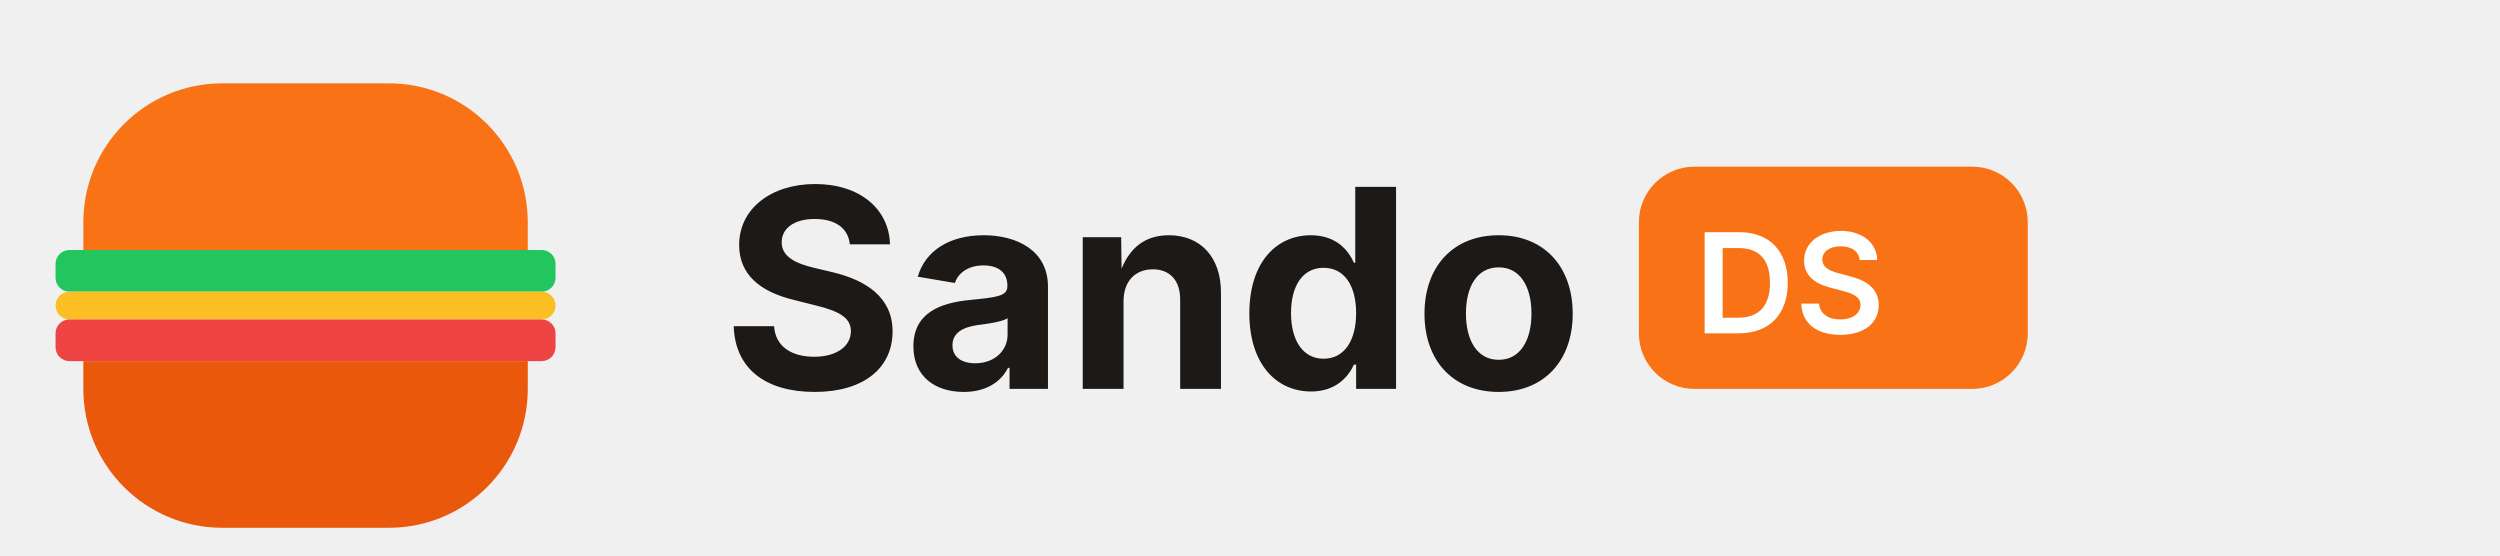
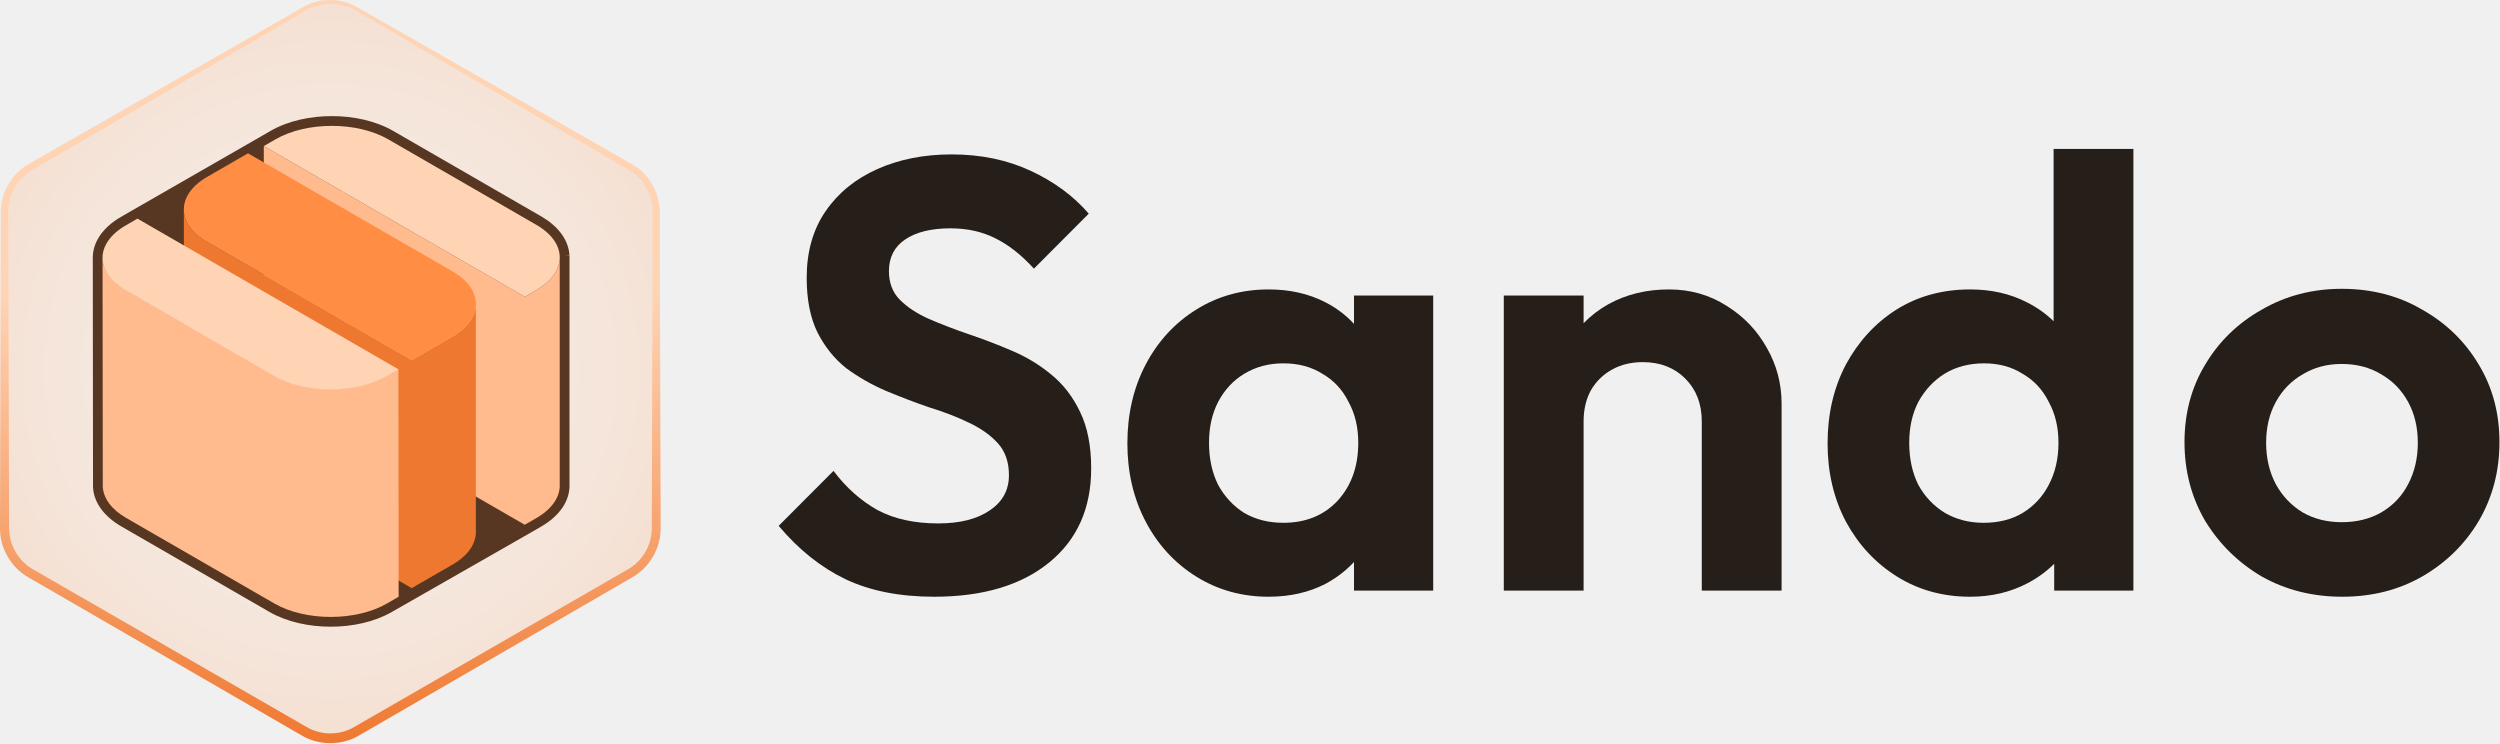
- <svg xmlns="http://www.w3.org/2000/svg" width="180" height="40" viewBox="0 0 180 40" fill="none">
-   <g>
-     <path d="M6 16C6 10.477 10.477 6 16 6H28C33.523 6 38 10.477 38 16V18H6V16Z" fill="#F97316" />
-     <rect x="4" y="18" width="36" height="3" rx="1" fill="#22C55E" />
-     <rect x="4" y="21" width="36" height="2" rx="1" fill="#FBBF24" />
-     <rect x="4" y="23" width="36" height="3" rx="1" fill="#EF4444" />
-     <path d="M6 26H38V28C38 33.523 33.523 38 28 38H16C10.477 38 6 33.523 6 28V26Z" fill="#EA580C" />
-   </g>
-   <text x="52" y="28" font-family="Inter, -apple-system, BlinkMacSystemFont, sans-serif" font-size="20" font-weight="700" fill="#1C1917">
-     Sando
-   </text>
-   <rect x="118" y="12" width="28" height="16" rx="4" fill="#F97316" />
-   <text x="122" y="24" font-family="Inter, -apple-system, BlinkMacSystemFont, sans-serif" font-size="10" font-weight="600" fill="white">
-     DS
-   </text>
+ <svg xmlns="http://www.w3.org/2000/svg" width="1423" height="423" viewBox="0 0 1423 423" fill="none">
+   <path d="M541.696 87.888C558.34 87.888 573.366 91.018 586.773 97.277C600.18 103.537 611.161 111.651 619.714 121.619L588.507 152.917C581.341 145.035 573.943 139.239 566.315 135.529C558.918 131.82 550.48 129.966 541.002 129.966C530.138 129.966 521.584 132.052 515.343 136.225C509.101 140.398 505.98 146.426 505.98 154.308C505.98 161.031 508.062 166.48 512.223 170.652C516.383 174.825 521.816 178.419 528.519 181.432C535.454 184.446 542.967 187.344 551.057 190.126C559.379 192.908 567.586 196.038 575.677 199.515C583.999 202.993 591.512 207.513 598.216 213.077C605.15 218.641 610.698 225.828 614.859 234.638C619.02 243.215 621.1 253.88 621.1 266.631C621.1 289.35 613.126 307.202 597.176 320.184C581.225 333.167 559.38 339.658 531.64 339.658C511.991 339.658 495.116 336.295 481.015 329.573C467.146 322.849 454.546 312.765 443.219 299.319L474.427 268.022C481.593 277.527 489.915 284.945 499.393 290.277C508.87 295.377 520.429 297.928 534.067 297.928C546.319 297.928 556.028 295.494 563.194 290.626C570.591 285.757 574.29 279.033 574.29 270.455C574.29 263.037 572.209 257.01 568.048 252.373C563.888 247.737 558.339 243.795 551.405 240.549C544.701 237.304 537.188 234.406 528.866 231.856C520.776 229.074 512.568 225.944 504.247 222.466C496.156 218.989 488.643 214.7 481.708 209.599C475.005 204.267 469.573 197.544 465.412 189.43C461.251 181.084 459.17 170.652 459.17 158.133C459.17 143.296 462.753 130.661 469.919 120.229C477.085 109.797 486.91 101.798 499.393 96.234C511.876 90.67 525.977 87.888 541.696 87.888Z" fill="#251E19" />
+   <path fill-rule="evenodd" clip-rule="evenodd" d="M722.153 164.741C734.173 164.741 744.923 167.175 754.401 172.043C760.702 175.28 766.134 179.389 770.698 184.368V168.218H815.775V336.18H770.698V319.875C766.134 324.803 760.702 328.964 754.401 332.355C744.923 337.224 734.173 339.657 722.153 339.658C706.897 339.658 693.142 335.832 680.89 328.182C668.638 320.532 659.045 310.099 652.11 296.885C645.175 283.67 641.708 268.833 641.708 252.373C641.708 235.681 645.175 220.728 652.11 207.513C659.045 194.299 668.638 183.866 680.89 176.216C693.142 168.566 706.897 164.741 722.153 164.741ZM730.475 206.818C722.153 206.818 714.756 208.789 708.283 212.73C702.042 216.439 697.071 221.771 693.373 228.726C689.905 235.449 688.171 243.215 688.171 252.025C688.171 261.066 689.905 269.065 693.373 276.02C697.071 282.743 702.042 288.075 708.283 292.016C714.756 295.725 722.153 297.58 730.475 297.58C743.188 297.58 753.476 293.407 761.335 285.061C769.195 276.483 773.124 265.471 773.124 252.025C773.124 243.215 771.275 235.449 767.577 228.726C764.109 221.771 759.139 216.439 752.667 212.73C746.425 208.789 739.027 206.818 730.475 206.818Z" fill="#251E19" />
+   <path fill-rule="evenodd" clip-rule="evenodd" d="M1214.33 336.18H1169.25V320.918C1164.86 325.272 1159.78 328.969 1154 332.007C1144.29 337.107 1133.42 339.658 1121.4 339.658C1105.91 339.658 1092.04 335.832 1079.79 328.182C1067.54 320.532 1057.83 310.099 1050.67 296.885C1043.73 283.67 1040.26 268.833 1040.26 252.373C1040.26 235.681 1043.73 220.728 1050.67 207.513C1057.83 194.299 1067.42 183.866 1079.45 176.216C1091.7 168.566 1105.68 164.741 1121.4 164.741C1133.42 164.741 1144.17 167.174 1153.65 172.043C1159.43 174.942 1164.52 178.542 1168.91 182.839V84.758H1214.33V336.18ZM1129.38 206.818C1120.82 206.818 1113.31 208.789 1106.84 212.73C1100.6 216.671 1095.63 222.003 1091.93 228.726C1088.46 235.449 1086.73 243.215 1086.73 252.025C1086.73 261.066 1088.46 269.065 1091.93 276.02C1095.63 282.743 1100.71 288.075 1107.19 292.016C1113.66 295.725 1120.94 297.58 1129.03 297.58C1137.58 297.58 1144.98 295.725 1151.22 292.016C1157.69 288.075 1162.66 282.743 1166.13 276.02C1169.83 269.065 1171.68 261.066 1171.68 252.025C1171.68 243.215 1169.83 235.449 1166.13 228.726C1162.66 221.771 1157.69 216.439 1151.22 212.73C1144.98 208.789 1137.7 206.818 1129.38 206.818Z" fill="#251E19" />
+   <path fill-rule="evenodd" clip-rule="evenodd" d="M1332.88 164.392C1349.98 164.392 1365.24 168.334 1378.65 176.216C1392.29 183.866 1403.04 194.299 1410.9 207.513C1418.76 220.496 1422.69 235.218 1422.69 251.678C1422.69 268.137 1418.76 283.09 1410.9 296.536C1403.04 309.751 1392.29 320.3 1378.65 328.182C1365.24 335.832 1350.1 339.657 1333.23 339.658C1316.35 339.658 1301.09 335.832 1287.46 328.182C1274.05 320.3 1263.3 309.751 1255.21 296.536C1247.35 283.09 1243.42 268.137 1243.42 251.678C1243.42 235.217 1247.35 220.496 1255.21 207.513C1263.07 194.299 1273.82 183.866 1287.46 176.216C1301.09 168.334 1316.24 164.392 1332.88 164.392ZM1332.88 207.166C1324.56 207.166 1317.16 209.136 1310.69 213.077C1304.22 216.786 1299.13 222.003 1295.43 228.726C1291.73 235.449 1289.88 243.215 1289.88 252.025C1289.88 260.834 1291.73 268.717 1295.43 275.672C1299.13 282.395 1304.22 287.727 1310.69 291.669C1317.16 295.378 1324.56 297.232 1332.88 297.232C1341.43 297.232 1348.95 295.378 1355.42 291.669C1362.12 287.727 1367.21 282.395 1370.67 275.672C1374.37 268.717 1376.22 260.834 1376.22 252.025C1376.22 243.215 1374.37 235.449 1370.67 228.726C1366.98 222.003 1361.89 216.786 1355.42 213.077C1348.95 209.136 1341.43 207.166 1332.88 207.166Z" fill="#251E19" />
+   <path d="M949.927 164.741C962.179 164.741 973.159 167.871 982.868 174.13C992.577 180.158 1000.21 188.155 1005.75 198.124C1011.3 207.861 1014.08 218.41 1014.08 229.77V336.18H968.652V239.854C968.652 229.885 965.531 221.771 959.29 215.511C953.048 209.252 944.957 206.122 935.017 206.122C928.545 206.122 922.766 207.513 917.68 210.295C912.594 213.077 908.549 217.019 905.544 222.119C902.77 227.219 901.383 233.131 901.383 239.854V336.18H855.959V168.218H901.383V183.96C905.522 179.7 910.261 176.075 915.6 173.086C925.771 167.522 937.214 164.741 949.927 164.741Z" fill="#251E19" />
+   <path d="M173.223 5.079C182.402 -0.22 193.712 -0.22 202.89 5.079L358.691 95.03C367.87 100.33 373.524 110.124 373.524 120.723V300.626C373.524 311.224 367.87 321.018 358.691 326.318L202.89 416.269C193.712 421.569 182.402 421.569 173.223 416.269L17.424 326.318C8.245 321.018 2.59 311.224 2.59 300.626V120.723C2.59 110.124 8.245 100.33 17.424 95.03L173.223 5.079Z" fill="url(#paint0_radial_52_249)" fill-opacity="0.3" />
+   <path d="M203.412 4.176C203.064 4.778 202.717 5.38 202.369 5.983C220.582 16.631 238.796 27.275 257.015 37.914C290.582 57.516 324.159 77.1 357.746 96.668C366.192 101.5 371.633 111.036 371.516 120.723C371.296 180.69 371.123 240.659 370.997 300.626C371.053 310.133 365.659 319.418 357.397 324.077C305.408 353.965 253.444 383.895 201.502 413.864C193.382 418.639 182.732 418.637 174.613 413.86C122.68 383.877 70.724 353.934 18.744 324.031C10.498 319.379 5.119 310.112 5.177 300.626C5.068 240.659 4.911 180.69 4.707 120.723C4.593 111.074 10.015 101.58 18.427 96.77C60.968 72.001 103.493 47.205 146.002 22.381C155.279 16.964 164.554 11.546 173.828 6.127C182.392 1.025 193.695 0.947 202.369 5.983C202.717 5.38 203.064 4.778 203.412 4.176C194.169 -1.329 181.971 -1.406 172.618 4.032C163.288 9.354 153.959 14.678 144.629 20.002C101.877 44.404 59.14 68.834 16.419 93.291C6.744 98.728 0.416 109.587 0.471 120.723C0.268 180.69 0.111 240.659 0.001 300.626C-0.11 311.925 6.262 323.012 16.102 328.605C67.989 358.67 119.899 388.694 171.832 418.678C181.632 424.442 194.483 424.44 204.279 418.675C256.204 388.677 308.106 358.638 359.984 328.559C369.808 322.972 376.165 311.904 376.051 300.626C375.925 240.659 375.753 180.69 375.533 120.723C375.585 109.625 369.276 98.806 359.636 93.393C325.897 74.09 292.147 54.804 258.389 35.535C240.066 25.077 221.741 14.624 203.412 4.176Z" fill="url(#paint1_linear_52_249)" />
+   <path fill-rule="evenodd" clip-rule="evenodd" d="M188.892 66.082C201.233 66.082 213.876 68.785 223.789 74.508L308.093 123.18C317.303 128.497 323.311 136.015 324.089 144.658L324.122 145.071L324.124 145.1L324.145 145.457C324.146 145.472 324.145 145.488 324.146 145.504C324.145 145.497 324.144 145.489 324.144 145.481L324.149 145.585L324.148 145.519C324.148 145.5 324.147 145.482 324.147 145.471C324.146 145.456 324.145 145.442 324.145 145.433C324.147 145.471 324.149 145.502 324.15 145.519C324.151 145.531 324.151 145.543 324.151 145.551L324.152 145.56V145.585L324.166 146.015V146.029L324.167 146.044L324.175 146.385V146.409L324.175 146.431C324.177 146.649 324.172 146.853 324.169 146.98C324.169 147.001 324.169 147.027 324.168 147.061L324.166 147.06C324.165 147.138 324.165 147.223 324.164 147.256L324.163 147.28L324.162 147.304C324.16 147.349 324.157 147.396 324.156 147.431C324.155 147.438 324.155 147.445 324.155 147.452V275.43C324.58 285.173 318.295 293.801 308.093 299.691L301.484 303.506L301.473 303.513L301.452 303.526L223.055 348.323L223.054 348.322C213.154 354.031 200.529 356.725 188.205 356.72L188.204 356.719C175.87 356.715 163.232 354.011 153.32 348.288L69.017 299.616C59.542 294.145 53.447 286.347 52.955 277.393L52.949 277.321L52.944 277.234L52.817 147.67C52.399 137.942 58.667 129.332 68.85 123.453L75.538 119.592L75.54 119.59L147.376 78.329L153.996 74.507C163.909 68.784 176.552 66.082 188.892 66.082ZM324.131 145.316L321.54 145.605H321.686L324.143 145.457C324.141 145.431 324.139 145.404 324.137 145.376C324.136 145.366 324.136 145.355 324.135 145.345L324.134 145.337C324.133 145.33 324.134 145.322 324.133 145.316H324.131Z" fill="#573722" />
+   <path d="M324.141 145.381C324.141 145.385 324.142 145.4 324.144 145.419C324.144 145.422 324.144 145.427 324.145 145.433C324.144 145.421 324.143 145.41 324.142 145.397L324.141 145.386L324.14 145.376L324.141 145.381Z" fill="#573722" />
+   <path fill-rule="evenodd" clip-rule="evenodd" d="M318.593 145.734C318.961 152.71 314.535 159.756 305.311 165.082L298.691 168.903L150.157 83.147V212.94L298.691 298.696L305.311 294.875C314.535 289.55 318.961 282.504 318.593 275.527V145.734Z" fill="#FFBB8D" />
+   <path d="M156.777 79.325C174.514 69.085 203.271 69.085 221.008 79.325L305.312 127.998C323.048 138.238 323.048 154.841 305.312 165.082L298.691 168.903L150.157 83.147L156.777 79.325Z" fill="#FFD4B5" />
+   <path fill-rule="evenodd" clip-rule="evenodd" d="M270.856 172.219C271.225 179.196 266.797 186.242 257.574 191.566L234.353 204.973L117.934 137.758C109.42 132.843 104.994 126.462 104.653 120.022V249.815C104.994 256.255 109.42 262.636 117.934 267.552L234.353 334.766L257.574 321.359C266.797 316.035 271.225 308.989 270.856 302.013V172.219Z" fill="#EF7830" />
+   <path d="M141.155 87.268L257.574 154.482C275.311 164.723 275.311 181.326 257.574 191.566L234.353 204.973L117.934 137.758C100.197 127.517 100.197 110.915 117.934 100.674L141.155 87.268Z" fill="#FF8D43" />
+   <path fill-rule="evenodd" clip-rule="evenodd" d="M226.778 209.958L220.166 213.775C202.449 224.004 173.708 223.994 155.972 213.754L71.668 165.082C63.155 160.166 58.724 153.787 58.377 147.35L58.506 277.069C58.853 283.505 63.285 289.884 71.798 294.8L156.102 343.472C173.838 353.712 202.579 353.722 220.296 343.494L226.908 339.676L226.778 209.958Z" fill="#FFBB8D" />
+   <path d="M78.244 124.453L226.778 210.209L220.166 214.027C202.45 224.255 173.709 224.246 155.971 214.005L71.669 165.333C53.932 155.092 53.915 138.499 71.632 128.27L78.244 124.453Z" fill="#FFD4B5" />
+   <defs>
+     <radialGradient id="paint0_radial_52_249" cx="0" cy="0" r="1" gradientUnits="userSpaceOnUse" gradientTransform="translate(188.057 210.674) rotate(90) scale(214.159 214.159)">
+       <stop offset="0.601" stop-color="#FFD4B5" />
+       <stop offset="1" stop-color="#FFBB8D" />
+     </radialGradient>
+     <linearGradient id="paint1_linear_52_249" x1="188.056" y1="-3.485" x2="188.056" y2="424.834" gradientUnits="userSpaceOnUse">
+       <stop offset="0.397" stop-color="#FFD4B5" />
+       <stop offset="1" stop-color="#EF7830" />
+     </linearGradient>
+   </defs>
</svg>
